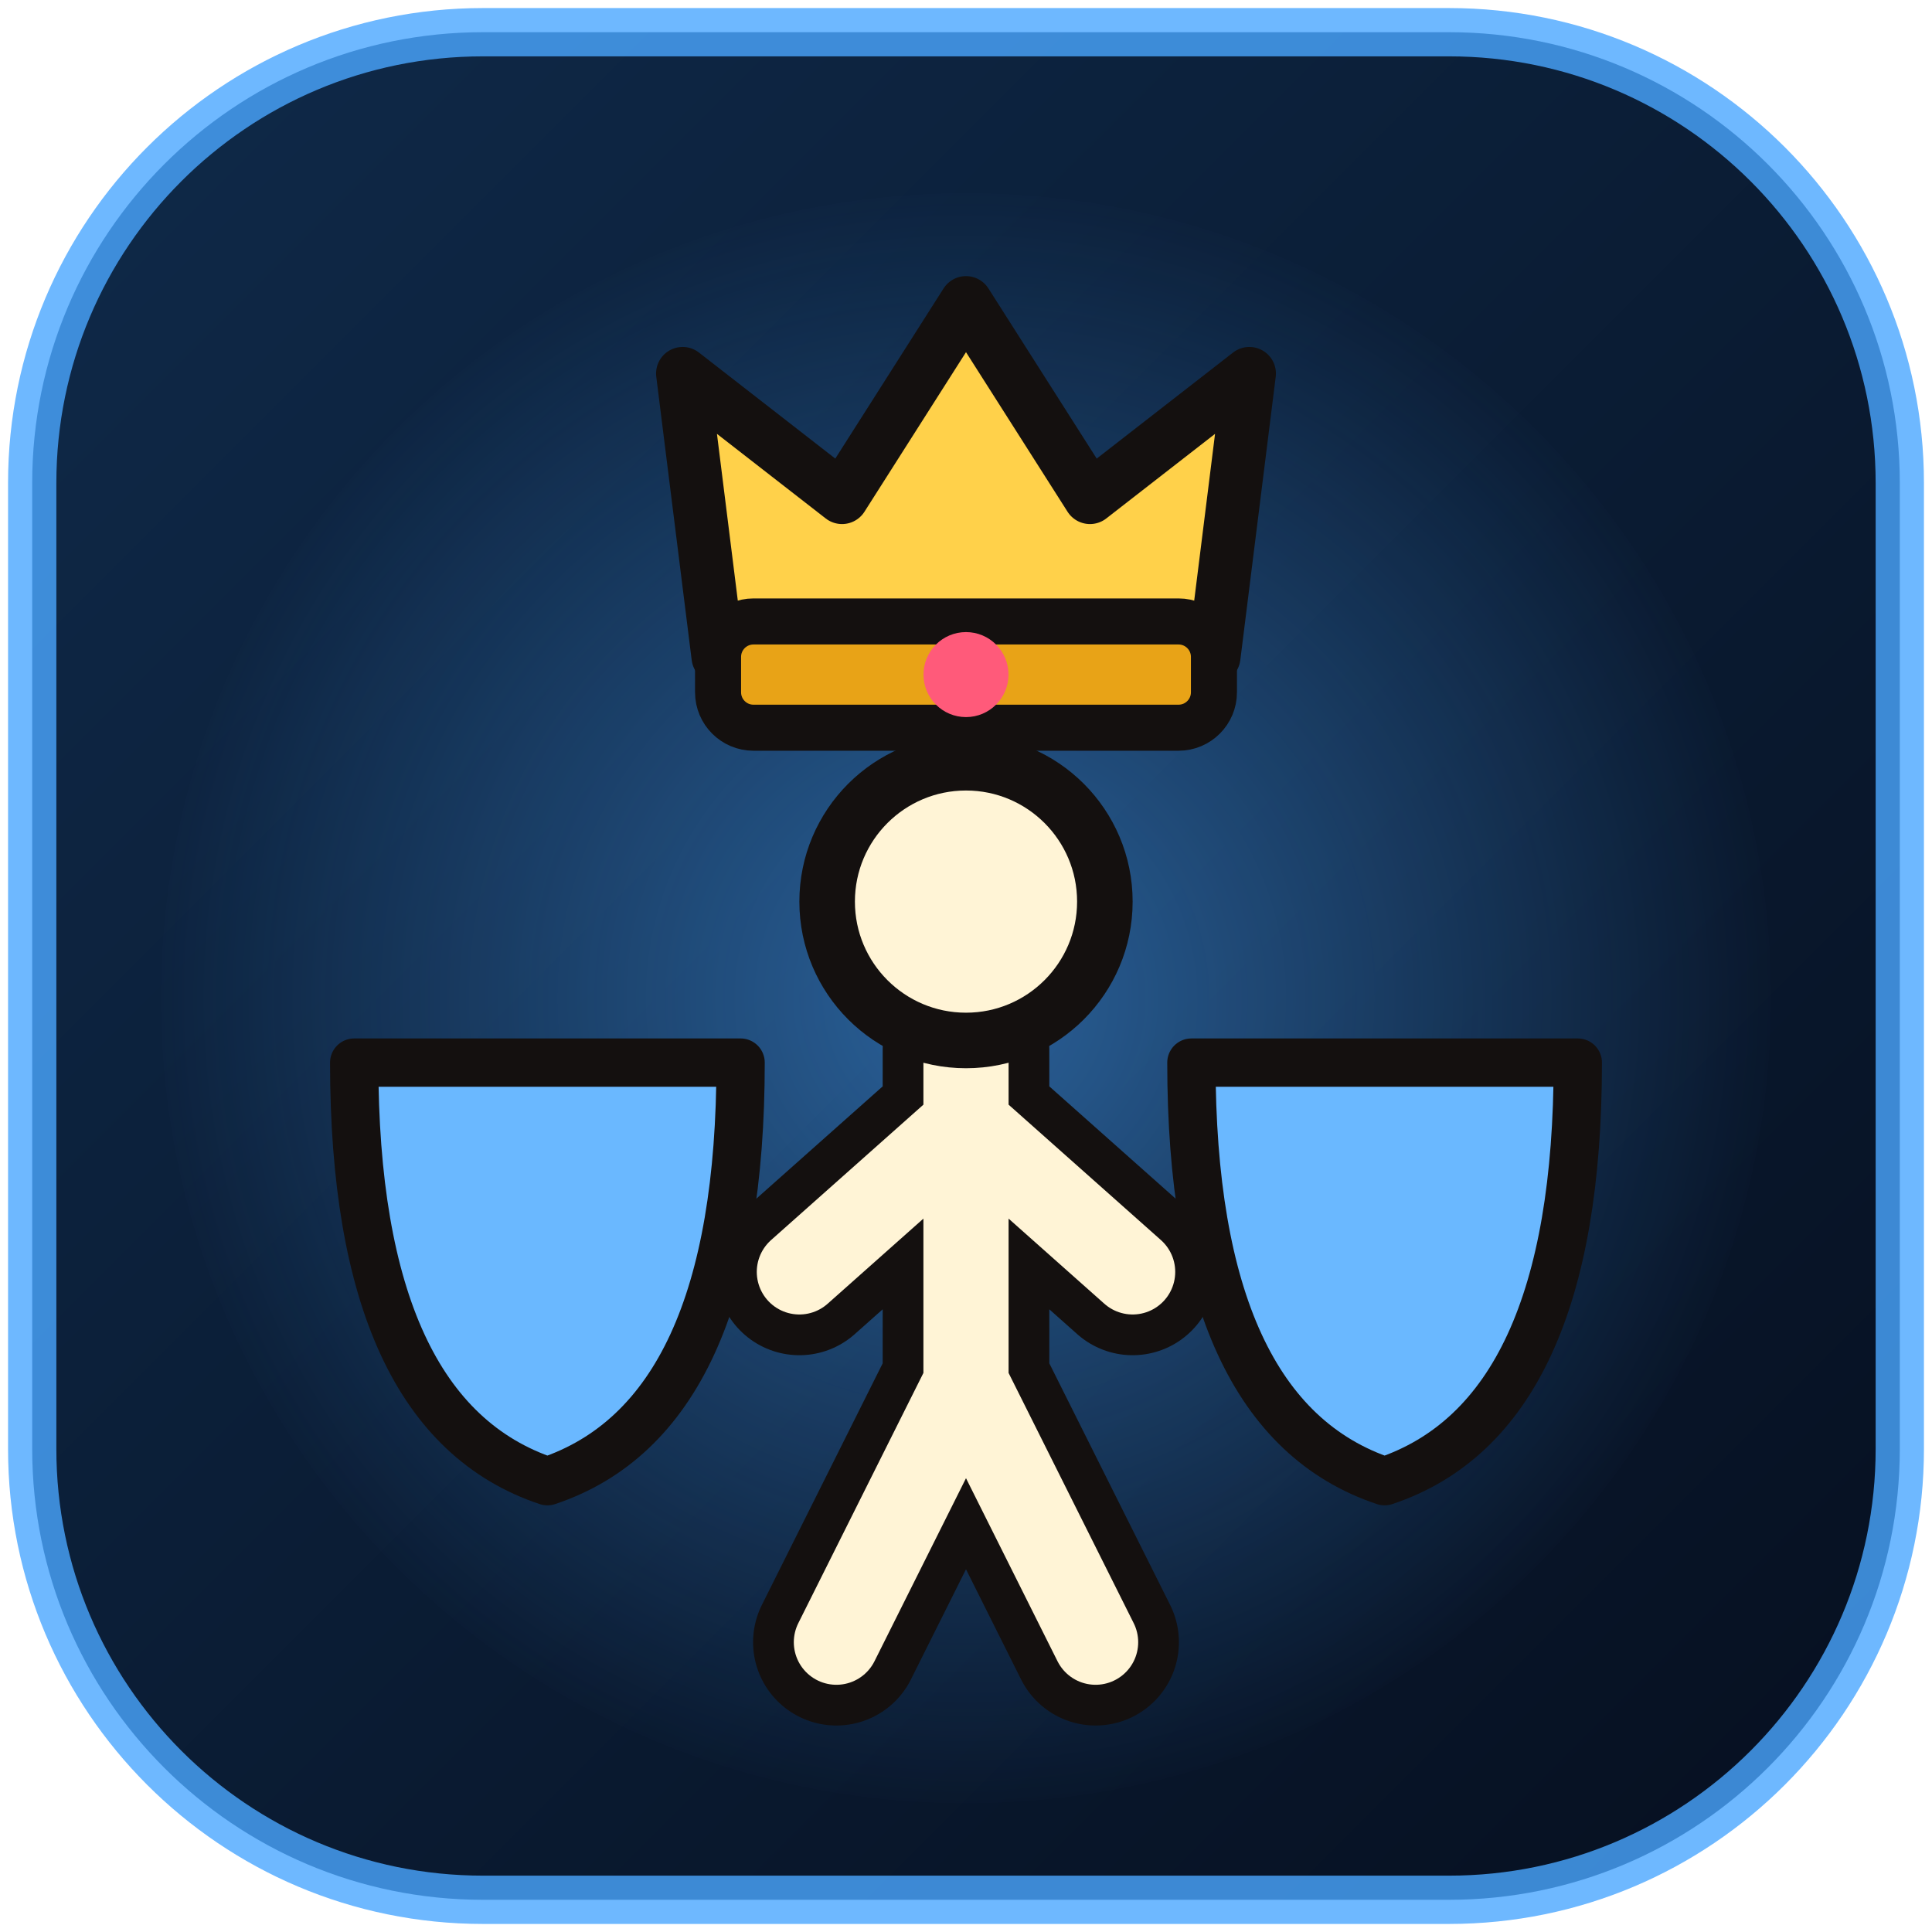
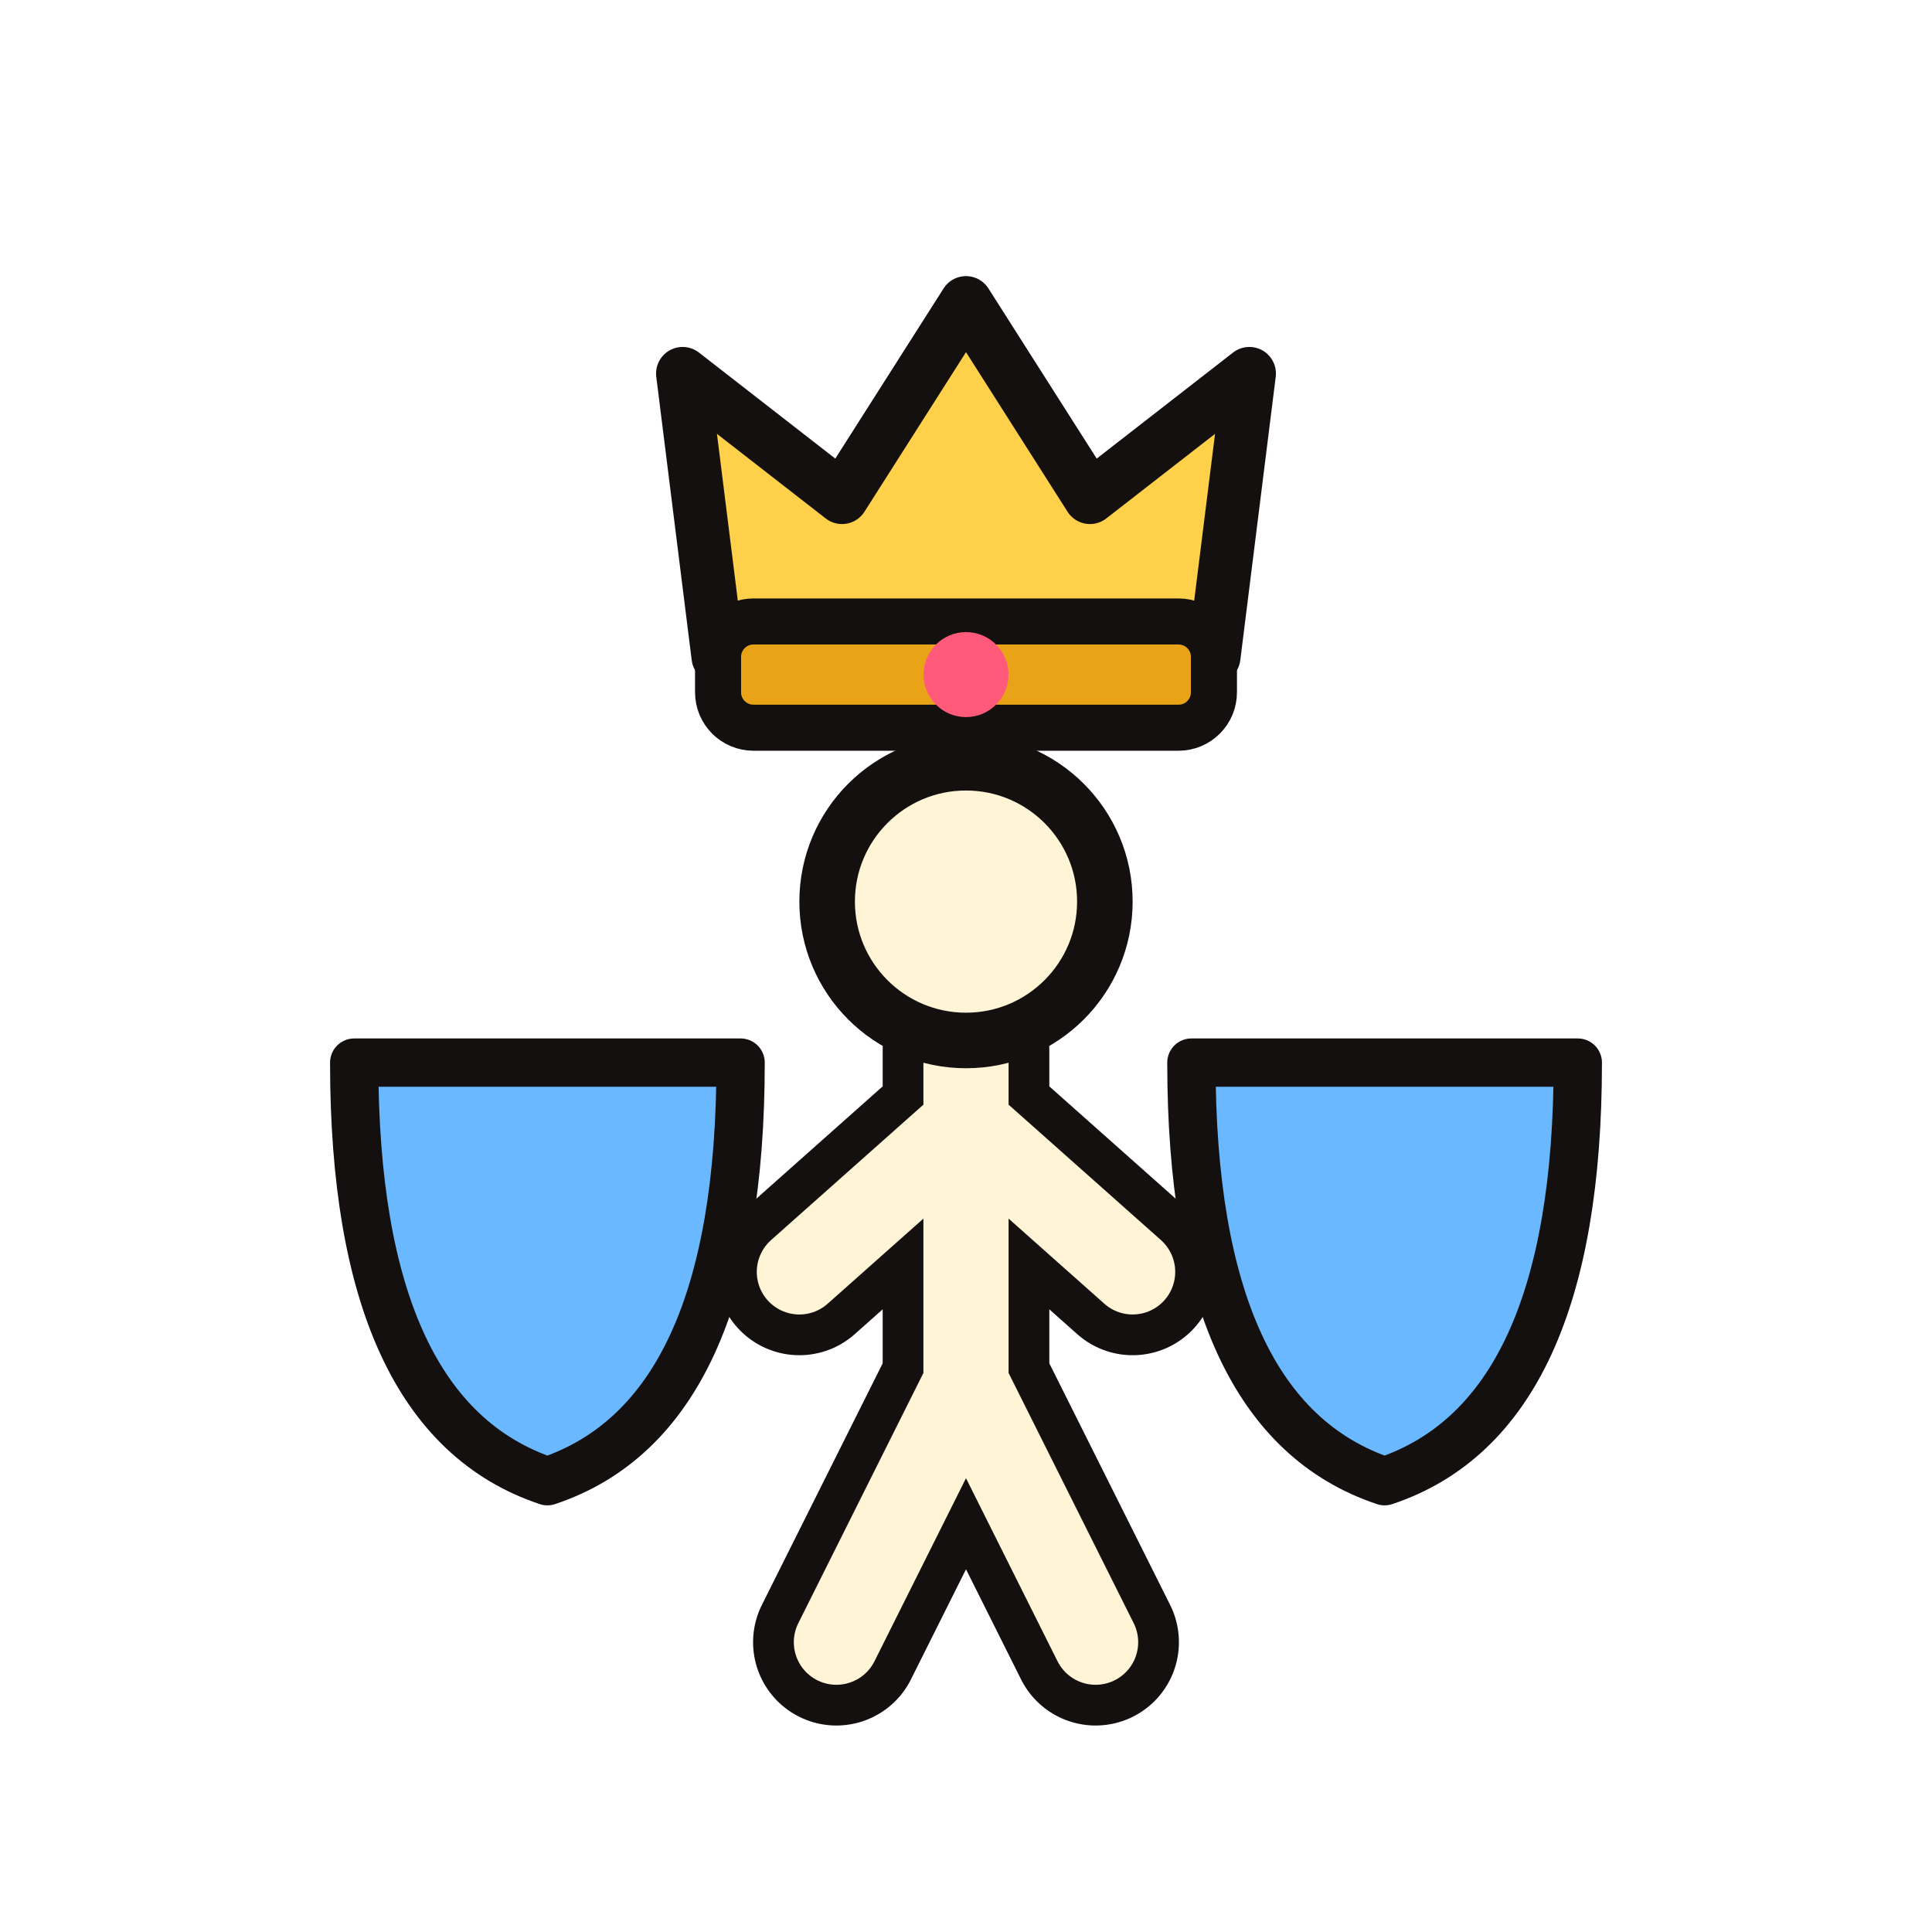
<svg xmlns="http://www.w3.org/2000/svg" viewBox="0 0 120 120">
  <defs>
    <linearGradient id="bvip" x1="0" y1="0" x2="1" y2="1">
      <stop offset="0" stop-color="#0f2a4a" />
      <stop offset="1" stop-color="#060f1f" />
    </linearGradient>
    <radialGradient id="gvip" cx=".5" cy=".5" r=".5">
      <stop offset="0" stop-color="#4aa6ff" stop-opacity=".5" />
      <stop offset="1" stop-color="#4aa6ff" stop-opacity="0" />
    </radialGradient>
  </defs>
-   <rect x="2" y="2" width="116" height="116" rx="28" fill="url(#bvip)" stroke="#4aa6ff" stroke-opacity=".8" stroke-width="3" />
-   <circle cx="60" cy="62" r="50" fill="url(#gvip)" />
  <g transform="translate(60 56) scale(1.15)">
    <path d="M0 8 L0 26 M0 12 L-9 20 M0 12 L9 20 M0 26 L-7 40 M0 26 L7 40" fill="none" stroke="#14100f" stroke-width="9" stroke-linecap="round" stroke-linejoin="round" />
    <path d="M0 8 L0 26 M0 12 L-9 20 M0 12 L9 20 M0 26 L-7 40 M0 26 L7 40" fill="none" stroke="#fff4d6" stroke-width="4.6" stroke-linecap="round" stroke-linejoin="round" />
    <circle cx="0" cy="0" r="7.5" fill="#fff4d6" stroke="#14100f" stroke-width="3" />
  </g>
  <g transform="translate(60 32) scale(1.1)">
    <path d="M-14 8 L-16 -8 L-7 -1 L0 -12 L7 -1 L16 -8 L14 8 Z" fill="#ffd14a" stroke="#14100f" stroke-width="3" stroke-linejoin="round" />
    <rect x="-14" y="6" width="28" height="6" rx="2" fill="#e8a317" stroke="#14100f" stroke-width="2.6" />
    <circle cx="0" cy="9" r="2.4" fill="#ff5a7a" />
  </g>
  <path d="M22 66 Q22 88 34 92 Q46 88 46 66 Z M74 66 Q74 88 86 92 Q98 88 98 66 Z" fill="#6ab8ff" stroke="#14100f" stroke-width="3" stroke-linejoin="round" />
</svg>
